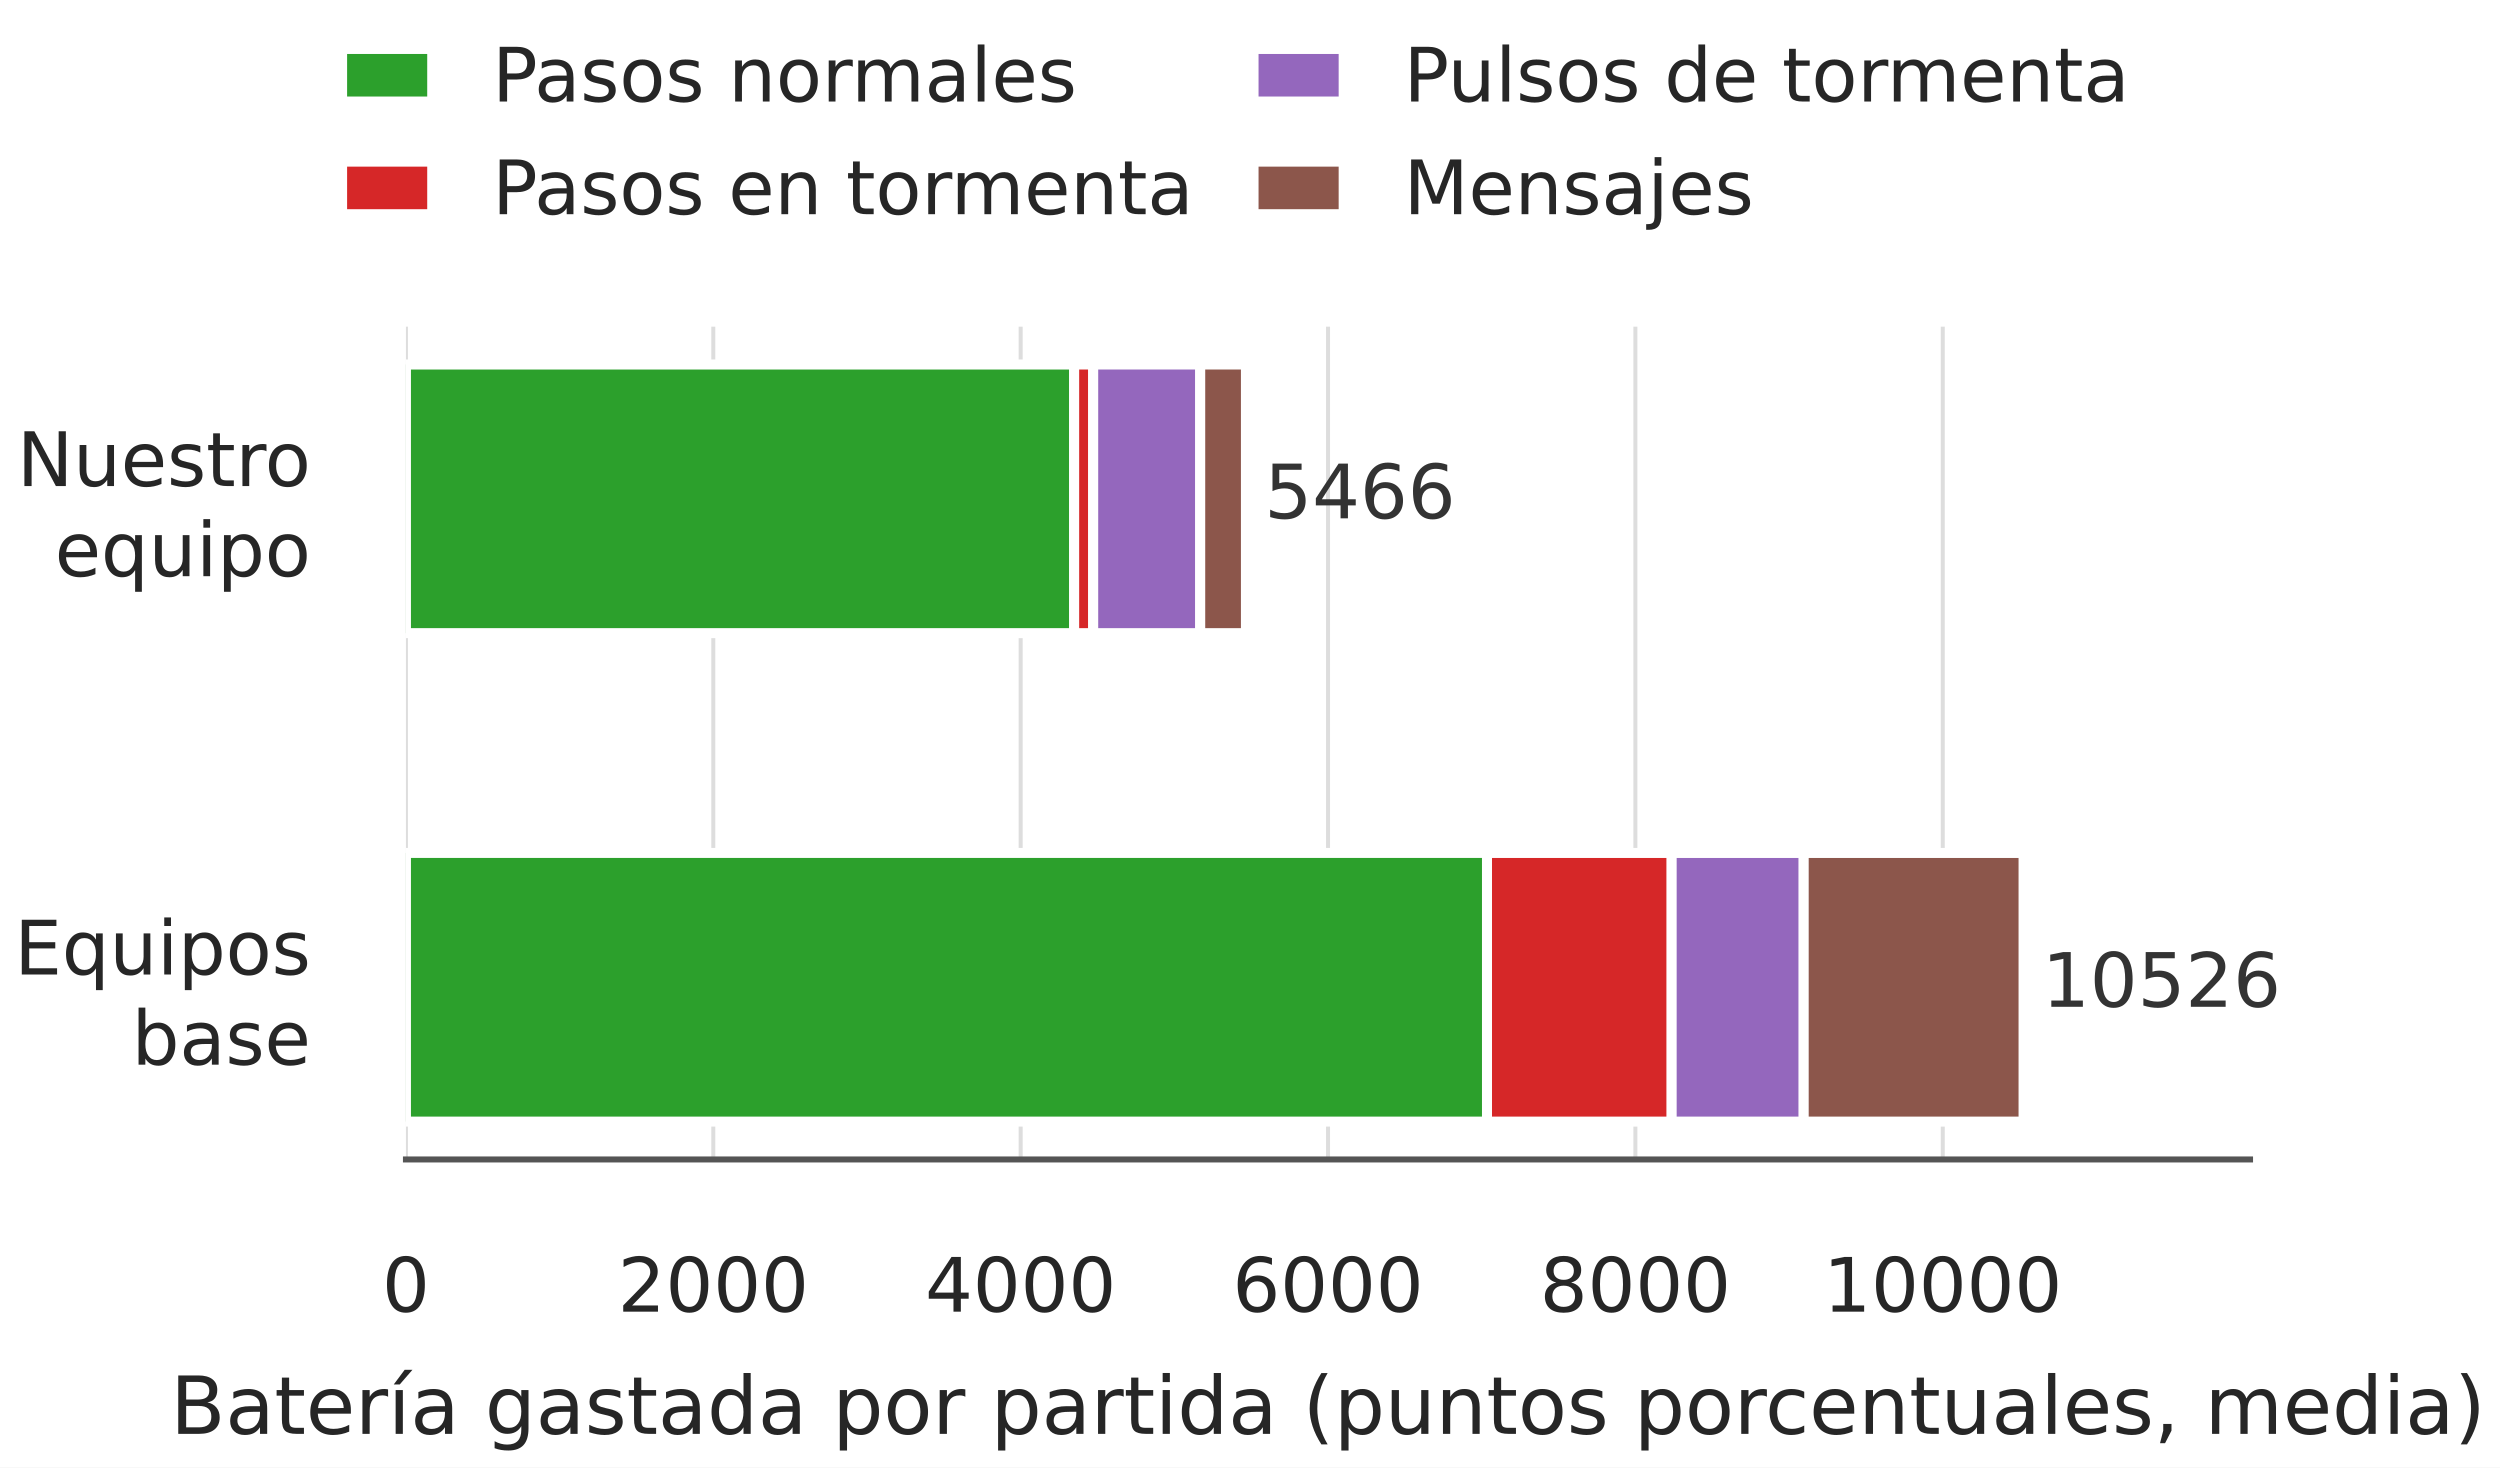
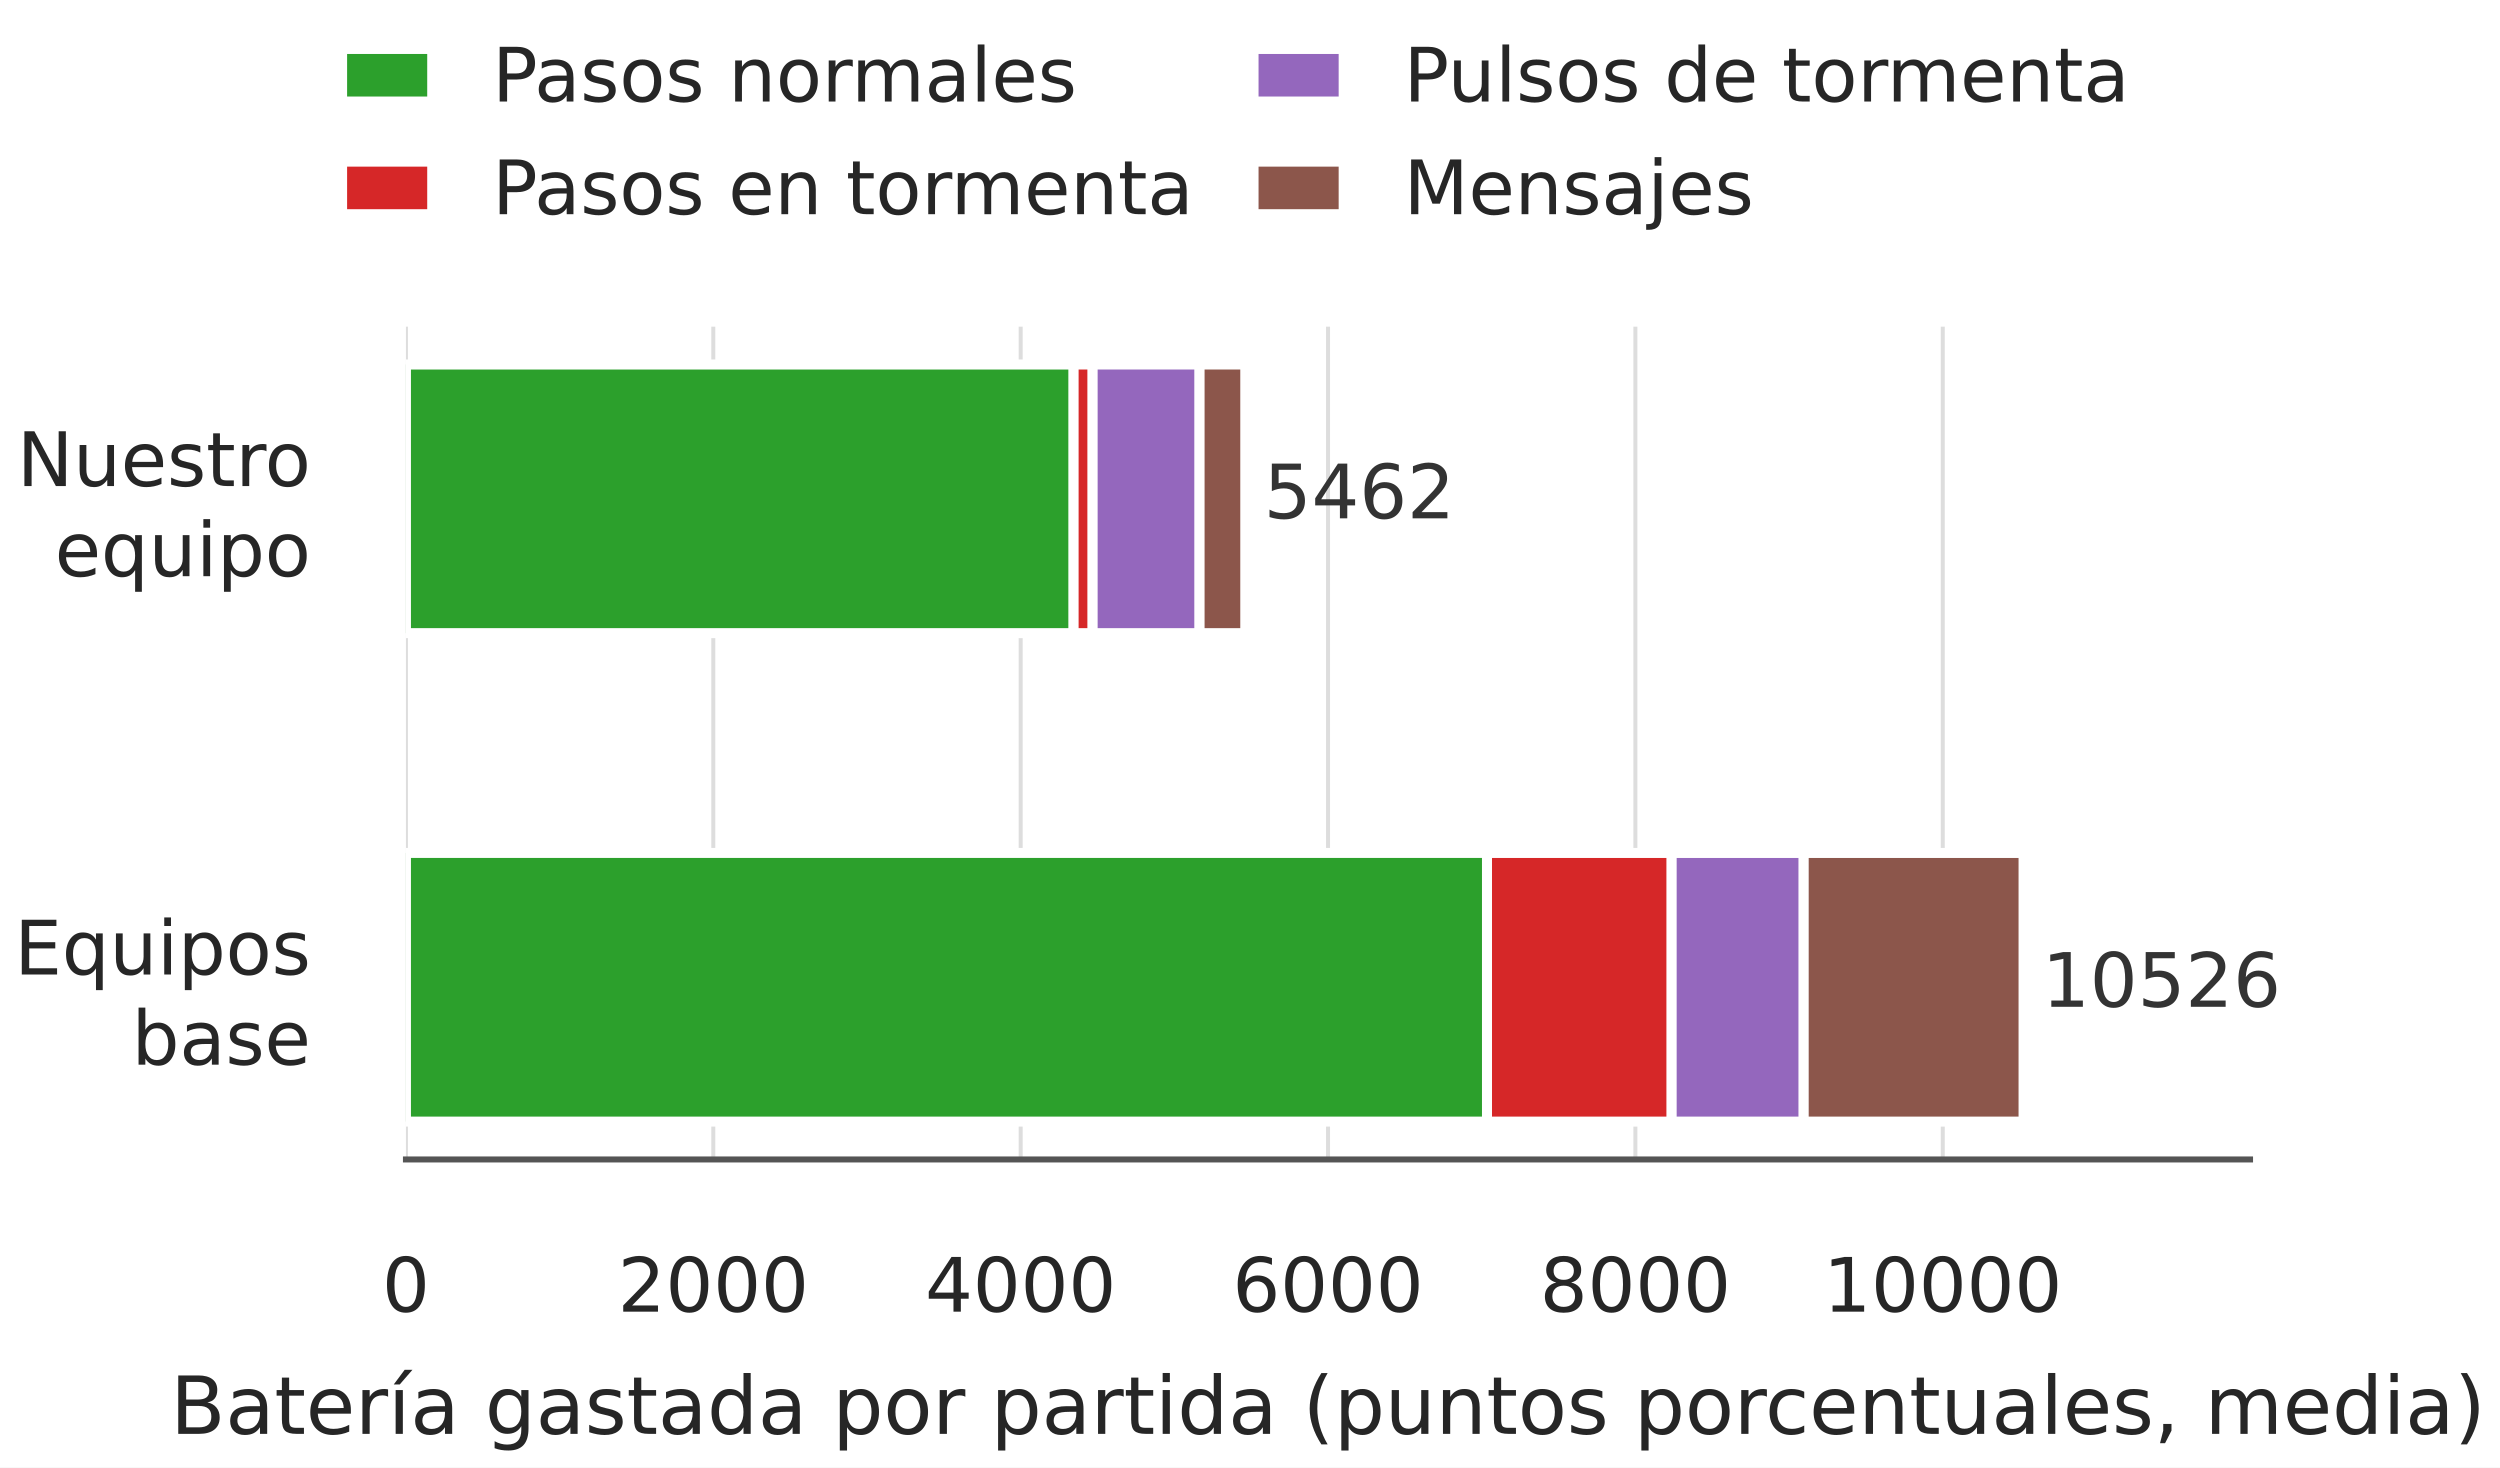
<svg xmlns="http://www.w3.org/2000/svg" xmlns:xlink="http://www.w3.org/1999/xlink" width="249.635pt" height="146.538pt" viewBox="0 0 249.635 146.538" version="1.1">
  <defs>
    <style type="text/css">*{stroke-linejoin: round; stroke-linecap: butt}</style>
  </defs>
  <g id="figure_1">
    <g id="patch_1">
      <path d="M 0 146.538  L 249.635 146.538  L 249.635 0  L 0 0  z " style="fill: #ffffff" />
    </g>
    <g id="axes_1">
      <g id="patch_2">
        <path d="M 40.535 115.777  L 224.675 115.777  L 224.675 32.617  L 40.535 32.617  z " style="fill: #ffffff" />
      </g>
      <g id="matplotlib.axis_1">
        <g id="xtick_1">
          <g id="line2d_1">
-             <path d="M 40.535 115.777  L 40.535 32.617  " clip-path="url(#p4a3c82c2b9)" style="fill: none; stroke: #dddddd; stroke-width: 0.4; stroke-linecap: round" />
+             <path d="M 40.535 115.777  L 40.535 32.617  " clip-path="url(#pefe62c1596)" style="fill: none; stroke: #dddddd; stroke-width: 0.4; stroke-linecap: round" />
          </g>
          <g id="text_1">
            <g style="fill: #262626" transform="translate(38.14859 130.9754) scale(0.075 -0.075)">
              <defs>
                <path id="DejaVuSans-13" d="M 2034 4250  Q 1547 4250 1301 3770  Q 1056 3291 1056 2328  Q 1056 1369 1301 889  Q 1547 409 2034 409  Q 2525 409 2770 889  Q 3016 1369 3016 2328  Q 3016 3291 2770 3770  Q 2525 4250 2034 4250  z M 2034 4750  Q 2819 4750 3233 4129  Q 3647 3509 3647 2328  Q 3647 1150 3233 529  Q 2819 -91 2034 -91  Q 1250 -91 836 529  Q 422 1150 422 2328  Q 422 3509 836 4129  Q 1250 4750 2034 4750  z " transform="scale(0.015625)" />
              </defs>
              <use xlink:href="#DejaVuSans-13" />
            </g>
          </g>
        </g>
        <g id="xtick_2">
          <g id="line2d_2">
-             <path d="M 71.226 115.777  L 71.226 32.617  " clip-path="url(#p4a3c82c2b9)" style="fill: none; stroke: #dddddd; stroke-width: 0.4; stroke-linecap: round" />
+             <path d="M 71.226 115.777  L 71.226 32.617  " clip-path="url(#pefe62c1596)" style="fill: none; stroke: #dddddd; stroke-width: 0.4; stroke-linecap: round" />
          </g>
          <g id="text_2">
-             <g style="fill: #262626" transform="translate(61.68223 130.9754) scale(0.075 -0.075)">
+             <g style="fill: #262626" transform="translate(61.68227 130.9754) scale(0.075 -0.075)">
              <defs>
                <path id="DejaVuSans-15" d="M 1228 531  L 3431 531  L 3431 0  L 469 0  L 469 531  Q 828 903 1448 1529  Q 2069 2156 2228 2338  Q 2531 2678 2651 2914  Q 2772 3150 2772 3378  Q 2772 3750 2511 3984  Q 2250 4219 1831 4219  Q 1534 4219 1204 4116  Q 875 4013 500 3803  L 500 4441  Q 881 4594 1212 4672  Q 1544 4750 1819 4750  Q 2544 4750 2975 4387  Q 3406 4025 3406 3419  Q 3406 3131 3298 2873  Q 3191 2616 2906 2266  Q 2828 2175 2409 1742  Q 1991 1309 1228 531  z " transform="scale(0.015625)" />
              </defs>
              <use xlink:href="#DejaVuSans-15" />
              <use xlink:href="#DejaVuSans-13" transform="translate(63.625 0)" />
              <use xlink:href="#DejaVuSans-13" transform="translate(127.25 0)" />
              <use xlink:href="#DejaVuSans-13" transform="translate(190.875 0)" />
            </g>
          </g>
        </g>
        <g id="xtick_3">
          <g id="line2d_3">
-             <path d="M 101.917 115.777  L 101.917 32.617  " clip-path="url(#p4a3c82c2b9)" style="fill: none; stroke: #dddddd; stroke-width: 0.4; stroke-linecap: round" />
+             <path d="M 101.918 115.777  L 101.918 32.617  " clip-path="url(#pefe62c1596)" style="fill: none; stroke: #dddddd; stroke-width: 0.4; stroke-linecap: round" />
          </g>
          <g id="text_3">
-             <g style="fill: #262626" transform="translate(92.37368 130.9754) scale(0.075 -0.075)">
+             <g style="fill: #262626" transform="translate(92.37376 130.9754) scale(0.075 -0.075)">
              <defs>
                <path id="DejaVuSans-17" d="M 2419 4116  L 825 1625  L 2419 1625  L 2419 4116  z M 2253 4666  L 3047 4666  L 3047 1625  L 3713 1625  L 3713 1100  L 3047 1100  L 3047 0  L 2419 0  L 2419 1100  L 313 1100  L 313 1709  L 2253 4666  z " transform="scale(0.015625)" />
              </defs>
              <use xlink:href="#DejaVuSans-17" />
              <use xlink:href="#DejaVuSans-13" transform="translate(63.625 0)" />
              <use xlink:href="#DejaVuSans-13" transform="translate(127.25 0)" />
              <use xlink:href="#DejaVuSans-13" transform="translate(190.875 0)" />
            </g>
          </g>
        </g>
        <g id="xtick_4">
          <g id="line2d_4">
-             <path d="M 132.609 115.777  L 132.609 32.617  " clip-path="url(#p4a3c82c2b9)" style="fill: none; stroke: #dddddd; stroke-width: 0.4; stroke-linecap: round" />
+             <path d="M 132.609 115.777  L 132.609 32.617  " clip-path="url(#pefe62c1596)" style="fill: none; stroke: #dddddd; stroke-width: 0.4; stroke-linecap: round" />
          </g>
          <g id="text_4">
-             <g style="fill: #262626" transform="translate(123.0651 130.9754) scale(0.075 -0.075)">
+             <g style="fill: #262626" transform="translate(123.0652 130.9754) scale(0.075 -0.075)">
              <defs>
                <path id="DejaVuSans-19" d="M 2113 2584  Q 1688 2584 1439 2293  Q 1191 2003 1191 1497  Q 1191 994 1439 701  Q 1688 409 2113 409  Q 2538 409 2786 701  Q 3034 994 3034 1497  Q 3034 2003 2786 2293  Q 2538 2584 2113 2584  z M 3366 4563  L 3366 3988  Q 3128 4100 2886 4159  Q 2644 4219 2406 4219  Q 1781 4219 1451 3797  Q 1122 3375 1075 2522  Q 1259 2794 1537 2939  Q 1816 3084 2150 3084  Q 2853 3084 3261 2657  Q 3669 2231 3669 1497  Q 3669 778 3244 343  Q 2819 -91 2113 -91  Q 1303 -91 875 529  Q 447 1150 447 2328  Q 447 3434 972 4092  Q 1497 4750 2381 4750  Q 2619 4750 2861 4703  Q 3103 4656 3366 4563  z " transform="scale(0.015625)" />
              </defs>
              <use xlink:href="#DejaVuSans-19" />
              <use xlink:href="#DejaVuSans-13" transform="translate(63.625 0)" />
              <use xlink:href="#DejaVuSans-13" transform="translate(127.25 0)" />
              <use xlink:href="#DejaVuSans-13" transform="translate(190.875 0)" />
            </g>
          </g>
        </g>
        <g id="xtick_5">
          <g id="line2d_5">
-             <path d="M 163.3 115.777  L 163.3 32.617  " clip-path="url(#p4a3c82c2b9)" style="fill: none; stroke: #dddddd; stroke-width: 0.4; stroke-linecap: round" />
+             <path d="M 163.3 115.777  L 163.3 32.617  " clip-path="url(#pefe62c1596)" style="fill: none; stroke: #dddddd; stroke-width: 0.4; stroke-linecap: round" />
          </g>
          <g id="text_5">
-             <g style="fill: #262626" transform="translate(153.7566 130.9754) scale(0.075 -0.075)">
+             <g style="fill: #262626" transform="translate(153.7567 130.9754) scale(0.075 -0.075)">
              <defs>
                <path id="DejaVuSans-1b" d="M 2034 2216  Q 1584 2216 1326 1975  Q 1069 1734 1069 1313  Q 1069 891 1326 650  Q 1584 409 2034 409  Q 2484 409 2743 651  Q 3003 894 3003 1313  Q 3003 1734 2745 1975  Q 2488 2216 2034 2216  z M 1403 2484  Q 997 2584 770 2862  Q 544 3141 544 3541  Q 544 4100 942 4425  Q 1341 4750 2034 4750  Q 2731 4750 3128 4425  Q 3525 4100 3525 3541  Q 3525 3141 3298 2862  Q 3072 2584 2669 2484  Q 3125 2378 3379 2068  Q 3634 1759 3634 1313  Q 3634 634 3220 271  Q 2806 -91 2034 -91  Q 1263 -91 848 271  Q 434 634 434 1313  Q 434 1759 690 2068  Q 947 2378 1403 2484  z M 1172 3481  Q 1172 3119 1398 2916  Q 1625 2713 2034 2713  Q 2441 2713 2670 2916  Q 2900 3119 2900 3481  Q 2900 3844 2670 4047  Q 2441 4250 2034 4250  Q 1625 4250 1398 4047  Q 1172 3844 1172 3481  z " transform="scale(0.015625)" />
              </defs>
              <use xlink:href="#DejaVuSans-1b" />
              <use xlink:href="#DejaVuSans-13" transform="translate(63.625 0)" />
              <use xlink:href="#DejaVuSans-13" transform="translate(127.25 0)" />
              <use xlink:href="#DejaVuSans-13" transform="translate(190.875 0)" />
            </g>
          </g>
        </g>
        <g id="xtick_6">
          <g id="line2d_6">
-             <path d="M 193.992 115.777  L 193.992 32.617  " clip-path="url(#p4a3c82c2b9)" style="fill: none; stroke: #dddddd; stroke-width: 0.4; stroke-linecap: round" />
+             <path d="M 193.992 115.777  L 193.992 32.617  " clip-path="url(#pefe62c1596)" style="fill: none; stroke: #dddddd; stroke-width: 0.4; stroke-linecap: round" />
          </g>
          <g id="text_6">
-             <g style="fill: #262626" transform="translate(182.0621 130.9754) scale(0.075 -0.075)">
+             <g style="fill: #262626" transform="translate(182.0623 130.9754) scale(0.075 -0.075)">
              <defs>
                <path id="DejaVuSans-14" d="M 794 531  L 1825 531  L 1825 4091  L 703 3866  L 703 4441  L 1819 4666  L 2450 4666  L 2450 531  L 3481 531  L 3481 0  L 794 0  L 794 531  z " transform="scale(0.015625)" />
              </defs>
              <use xlink:href="#DejaVuSans-14" />
              <use xlink:href="#DejaVuSans-13" transform="translate(63.625 0)" />
              <use xlink:href="#DejaVuSans-13" transform="translate(127.25 0)" />
              <use xlink:href="#DejaVuSans-13" transform="translate(190.875 0)" />
              <use xlink:href="#DejaVuSans-13" transform="translate(254.5 0)" />
            </g>
          </g>
        </g>
        <g id="text_7">
          <g style="fill: #262626" transform="translate(17.01453 143.176) scale(0.08 -0.08)">
            <defs>
              <path id="DejaVuSans-25" d="M 1259 2228  L 1259 519  L 2272 519  Q 2781 519 3026 730  Q 3272 941 3272 1375  Q 3272 1813 3026 2020  Q 2781 2228 2272 2228  L 1259 2228  z M 1259 4147  L 1259 2741  L 2194 2741  Q 2656 2741 2882 2914  Q 3109 3088 3109 3444  Q 3109 3797 2882 3972  Q 2656 4147 2194 4147  L 1259 4147  z M 628 4666  L 2241 4666  Q 2963 4666 3353 4366  Q 3744 4066 3744 3513  Q 3744 3084 3544 2831  Q 3344 2578 2956 2516  Q 3422 2416 3680 2098  Q 3938 1781 3938 1306  Q 3938 681 3513 340  Q 3088 0 2303 0  L 628 0  L 628 4666  z " transform="scale(0.015625)" />
              <path id="DejaVuSans-44" d="M 2194 1759  Q 1497 1759 1228 1600  Q 959 1441 959 1056  Q 959 750 1161 570  Q 1363 391 1709 391  Q 2188 391 2477 730  Q 2766 1069 2766 1631  L 2766 1759  L 2194 1759  z M 3341 1997  L 3341 0  L 2766 0  L 2766 531  Q 2569 213 2275 61  Q 1981 -91 1556 -91  Q 1019 -91 701 211  Q 384 513 384 1019  Q 384 1609 779 1909  Q 1175 2209 1959 2209  L 2766 2209  L 2766 2266  Q 2766 2663 2505 2880  Q 2244 3097 1772 3097  Q 1472 3097 1187 3025  Q 903 2953 641 2809  L 641 3341  Q 956 3463 1253 3523  Q 1550 3584 1831 3584  Q 2591 3584 2966 3190  Q 3341 2797 3341 1997  z " transform="scale(0.015625)" />
              <path id="DejaVuSans-57" d="M 1172 4494  L 1172 3500  L 2356 3500  L 2356 3053  L 1172 3053  L 1172 1153  Q 1172 725 1289 603  Q 1406 481 1766 481  L 2356 481  L 2356 0  L 1766 0  Q 1100 0 847 248  Q 594 497 594 1153  L 594 3053  L 172 3053  L 172 3500  L 594 3500  L 594 4494  L 1172 4494  z " transform="scale(0.015625)" />
              <path id="DejaVuSans-48" d="M 3597 1894  L 3597 1613  L 953 1613  Q 991 1019 1311 708  Q 1631 397 2203 397  Q 2534 397 2845 478  Q 3156 559 3463 722  L 3463 178  Q 3153 47 2828 -22  Q 2503 -91 2169 -91  Q 1331 -91 842 396  Q 353 884 353 1716  Q 353 2575 817 3079  Q 1281 3584 2069 3584  Q 2775 3584 3186 3129  Q 3597 2675 3597 1894  z M 3022 2063  Q 3016 2534 2758 2815  Q 2500 3097 2075 3097  Q 1594 3097 1305 2825  Q 1016 2553 972 2059  L 3022 2063  z " transform="scale(0.015625)" />
              <path id="DejaVuSans-55" d="M 2631 2963  Q 2534 3019 2420 3045  Q 2306 3072 2169 3072  Q 1681 3072 1420 2755  Q 1159 2438 1159 1844  L 1159 0  L 581 0  L 581 3500  L 1159 3500  L 1159 2956  Q 1341 3275 1631 3429  Q 1922 3584 2338 3584  Q 2397 3584 2469 3576  Q 2541 3569 2628 3553  L 2631 2963  z " transform="scale(0.015625)" />
              <path id="DejaVuSans-af" d="M 1325 5119  L 1947 5119  L 929 3944  L 450 3944  L 1325 5119  z M 603 3500  L 1178 3500  L 1178 0  L 603 0  L 603 3500  z M 891 3584  L 891 3584  z " transform="scale(0.015625)" />
              <path id="DejaVuSans-3" transform="scale(0.015625)" />
              <path id="DejaVuSans-4a" d="M 2906 1791  Q 2906 2416 2648 2759  Q 2391 3103 1925 3103  Q 1463 3103 1205 2759  Q 947 2416 947 1791  Q 947 1169 1205 825  Q 1463 481 1925 481  Q 2391 481 2648 825  Q 2906 1169 2906 1791  z M 3481 434  Q 3481 -459 3084 -895  Q 2688 -1331 1869 -1331  Q 1566 -1331 1297 -1286  Q 1028 -1241 775 -1147  L 775 -588  Q 1028 -725 1275 -790  Q 1522 -856 1778 -856  Q 2344 -856 2625 -561  Q 2906 -266 2906 331  L 2906 616  Q 2728 306 2450 153  Q 2172 0 1784 0  Q 1141 0 747 490  Q 353 981 353 1791  Q 353 2603 747 3093  Q 1141 3584 1784 3584  Q 2172 3584 2450 3431  Q 2728 3278 2906 2969  L 2906 3500  L 3481 3500  L 3481 434  z " transform="scale(0.015625)" />
              <path id="DejaVuSans-56" d="M 2834 3397  L 2834 2853  Q 2591 2978 2328 3040  Q 2066 3103 1784 3103  Q 1356 3103 1142 2972  Q 928 2841 928 2578  Q 928 2378 1081 2264  Q 1234 2150 1697 2047  L 1894 2003  Q 2506 1872 2764 1633  Q 3022 1394 3022 966  Q 3022 478 2636 193  Q 2250 -91 1575 -91  Q 1294 -91 989 -36  Q 684 19 347 128  L 347 722  Q 666 556 975 473  Q 1284 391 1588 391  Q 1994 391 2212 530  Q 2431 669 2431 922  Q 2431 1156 2273 1281  Q 2116 1406 1581 1522  L 1381 1569  Q 847 1681 609 1914  Q 372 2147 372 2553  Q 372 3047 722 3315  Q 1072 3584 1716 3584  Q 2034 3584 2315 3537  Q 2597 3491 2834 3397  z " transform="scale(0.015625)" />
              <path id="DejaVuSans-47" d="M 2906 2969  L 2906 4863  L 3481 4863  L 3481 0  L 2906 0  L 2906 525  Q 2725 213 2448 61  Q 2172 -91 1784 -91  Q 1150 -91 751 415  Q 353 922 353 1747  Q 353 2572 751 3078  Q 1150 3584 1784 3584  Q 2172 3584 2448 3432  Q 2725 3281 2906 2969  z M 947 1747  Q 947 1113 1208 752  Q 1469 391 1925 391  Q 2381 391 2643 752  Q 2906 1113 2906 1747  Q 2906 2381 2643 2742  Q 2381 3103 1925 3103  Q 1469 3103 1208 2742  Q 947 2381 947 1747  z " transform="scale(0.015625)" />
              <path id="DejaVuSans-53" d="M 1159 525  L 1159 -1331  L 581 -1331  L 581 3500  L 1159 3500  L 1159 2969  Q 1341 3281 1617 3432  Q 1894 3584 2278 3584  Q 2916 3584 3314 3078  Q 3713 2572 3713 1747  Q 3713 922 3314 415  Q 2916 -91 2278 -91  Q 1894 -91 1617 61  Q 1341 213 1159 525  z M 3116 1747  Q 3116 2381 2855 2742  Q 2594 3103 2138 3103  Q 1681 3103 1420 2742  Q 1159 2381 1159 1747  Q 1159 1113 1420 752  Q 1681 391 2138 391  Q 2594 391 2855 752  Q 3116 1113 3116 1747  z " transform="scale(0.015625)" />
              <path id="DejaVuSans-52" d="M 1959 3097  Q 1497 3097 1228 2736  Q 959 2375 959 1747  Q 959 1119 1226 758  Q 1494 397 1959 397  Q 2419 397 2687 759  Q 2956 1122 2956 1747  Q 2956 2369 2687 2733  Q 2419 3097 1959 3097  z M 1959 3584  Q 2709 3584 3137 3096  Q 3566 2609 3566 1747  Q 3566 888 3137 398  Q 2709 -91 1959 -91  Q 1206 -91 779 398  Q 353 888 353 1747  Q 353 2609 779 3096  Q 1206 3584 1959 3584  z " transform="scale(0.015625)" />
              <path id="DejaVuSans-4c" d="M 603 3500  L 1178 3500  L 1178 0  L 603 0  L 603 3500  z M 603 4863  L 1178 4863  L 1178 4134  L 603 4134  L 603 4863  z " transform="scale(0.015625)" />
              <path id="DejaVuSans-b" d="M 1984 4856  Q 1566 4138 1362 3434  Q 1159 2731 1159 2009  Q 1159 1288 1364 580  Q 1569 -128 1984 -844  L 1484 -844  Q 1016 -109 783 600  Q 550 1309 550 2009  Q 550 2706 781 3412  Q 1013 4119 1484 4856  L 1984 4856  z " transform="scale(0.015625)" />
              <path id="DejaVuSans-58" d="M 544 1381  L 544 3500  L 1119 3500  L 1119 1403  Q 1119 906 1312 657  Q 1506 409 1894 409  Q 2359 409 2629 706  Q 2900 1003 2900 1516  L 2900 3500  L 3475 3500  L 3475 0  L 2900 0  L 2900 538  Q 2691 219 2414 64  Q 2138 -91 1772 -91  Q 1169 -91 856 284  Q 544 659 544 1381  z M 1991 3584  L 1991 3584  z " transform="scale(0.015625)" />
              <path id="DejaVuSans-51" d="M 3513 2113  L 3513 0  L 2938 0  L 2938 2094  Q 2938 2591 2744 2837  Q 2550 3084 2163 3084  Q 1697 3084 1428 2787  Q 1159 2491 1159 1978  L 1159 0  L 581 0  L 581 3500  L 1159 3500  L 1159 2956  Q 1366 3272 1645 3428  Q 1925 3584 2291 3584  Q 2894 3584 3203 3211  Q 3513 2838 3513 2113  z " transform="scale(0.015625)" />
              <path id="DejaVuSans-46" d="M 3122 3366  L 3122 2828  Q 2878 2963 2633 3030  Q 2388 3097 2138 3097  Q 1578 3097 1268 2742  Q 959 2388 959 1747  Q 959 1106 1268 751  Q 1578 397 2138 397  Q 2388 397 2633 464  Q 2878 531 3122 666  L 3122 134  Q 2881 22 2623 -34  Q 2366 -91 2075 -91  Q 1284 -91 818 406  Q 353 903 353 1747  Q 353 2603 823 3093  Q 1294 3584 2113 3584  Q 2378 3584 2631 3529  Q 2884 3475 3122 3366  z " transform="scale(0.015625)" />
              <path id="DejaVuSans-4f" d="M 603 4863  L 1178 4863  L 1178 0  L 603 0  L 603 4863  z " transform="scale(0.015625)" />
              <path id="DejaVuSans-f" d="M 750 794  L 1409 794  L 1409 256  L 897 -744  L 494 -744  L 750 256  L 750 794  z " transform="scale(0.015625)" />
              <path id="DejaVuSans-50" d="M 3328 2828  Q 3544 3216 3844 3400  Q 4144 3584 4550 3584  Q 5097 3584 5394 3201  Q 5691 2819 5691 2113  L 5691 0  L 5113 0  L 5113 2094  Q 5113 2597 4934 2840  Q 4756 3084 4391 3084  Q 3944 3084 3684 2787  Q 3425 2491 3425 1978  L 3425 0  L 2847 0  L 2847 2094  Q 2847 2600 2669 2842  Q 2491 3084 2119 3084  Q 1678 3084 1418 2786  Q 1159 2488 1159 1978  L 1159 0  L 581 0  L 581 3500  L 1159 3500  L 1159 2956  Q 1356 3278 1631 3431  Q 1906 3584 2284 3584  Q 2666 3584 2933 3390  Q 3200 3197 3328 2828  z " transform="scale(0.015625)" />
              <path id="DejaVuSans-c" d="M 513 4856  L 1013 4856  Q 1481 4119 1714 3412  Q 1947 2706 1947 2009  Q 1947 1309 1714 600  Q 1481 -109 1013 -844  L 513 -844  Q 928 -128 1133 580  Q 1338 1288 1338 2009  Q 1338 2731 1133 3434  Q 928 4138 513 4856  z " transform="scale(0.015625)" />
            </defs>
            <use xlink:href="#DejaVuSans-25" />
            <use xlink:href="#DejaVuSans-44" transform="translate(68.60938 0)" />
            <use xlink:href="#DejaVuSans-57" transform="translate(129.8906 0)" />
            <use xlink:href="#DejaVuSans-48" transform="translate(169.0938 0)" />
            <use xlink:href="#DejaVuSans-55" transform="translate(230.625 0)" />
            <use xlink:href="#DejaVuSans-af" transform="translate(271.7344 0)" />
            <use xlink:href="#DejaVuSans-44" transform="translate(299.5156 0)" />
            <use xlink:href="#DejaVuSans-3" transform="translate(360.7969 0)" />
            <use xlink:href="#DejaVuSans-4a" transform="translate(392.5781 0)" />
            <use xlink:href="#DejaVuSans-44" transform="translate(456.0625 0)" />
            <use xlink:href="#DejaVuSans-56" transform="translate(517.3438 0)" />
            <use xlink:href="#DejaVuSans-57" transform="translate(569.4375 0)" />
            <use xlink:href="#DejaVuSans-44" transform="translate(608.6406 0)" />
            <use xlink:href="#DejaVuSans-47" transform="translate(669.9219 0)" />
            <use xlink:href="#DejaVuSans-44" transform="translate(733.4062 0)" />
            <use xlink:href="#DejaVuSans-3" transform="translate(794.6875 0)" />
            <use xlink:href="#DejaVuSans-53" transform="translate(826.4688 0)" />
            <use xlink:href="#DejaVuSans-52" transform="translate(889.9531 0)" />
            <use xlink:href="#DejaVuSans-55" transform="translate(951.1406 0)" />
            <use xlink:href="#DejaVuSans-3" transform="translate(992.25 0)" />
            <use xlink:href="#DejaVuSans-53" transform="translate(1024.031 0)" />
            <use xlink:href="#DejaVuSans-44" transform="translate(1087.516 0)" />
            <use xlink:href="#DejaVuSans-55" transform="translate(1148.797 0)" />
            <use xlink:href="#DejaVuSans-57" transform="translate(1189.906 0)" />
            <use xlink:href="#DejaVuSans-4c" transform="translate(1229.109 0)" />
            <use xlink:href="#DejaVuSans-47" transform="translate(1256.891 0)" />
            <use xlink:href="#DejaVuSans-44" transform="translate(1320.375 0)" />
            <use xlink:href="#DejaVuSans-3" transform="translate(1381.656 0)" />
            <use xlink:href="#DejaVuSans-b" transform="translate(1413.438 0)" />
            <use xlink:href="#DejaVuSans-53" transform="translate(1452.453 0)" />
            <use xlink:href="#DejaVuSans-58" transform="translate(1515.938 0)" />
            <use xlink:href="#DejaVuSans-51" transform="translate(1579.312 0)" />
            <use xlink:href="#DejaVuSans-57" transform="translate(1642.688 0)" />
            <use xlink:href="#DejaVuSans-52" transform="translate(1681.891 0)" />
            <use xlink:href="#DejaVuSans-56" transform="translate(1743.078 0)" />
            <use xlink:href="#DejaVuSans-3" transform="translate(1795.172 0)" />
            <use xlink:href="#DejaVuSans-53" transform="translate(1826.953 0)" />
            <use xlink:href="#DejaVuSans-52" transform="translate(1890.438 0)" />
            <use xlink:href="#DejaVuSans-55" transform="translate(1951.625 0)" />
            <use xlink:href="#DejaVuSans-46" transform="translate(1990.531 0)" />
            <use xlink:href="#DejaVuSans-48" transform="translate(2045.516 0)" />
            <use xlink:href="#DejaVuSans-51" transform="translate(2107.047 0)" />
            <use xlink:href="#DejaVuSans-57" transform="translate(2170.422 0)" />
            <use xlink:href="#DejaVuSans-58" transform="translate(2209.625 0)" />
            <use xlink:href="#DejaVuSans-44" transform="translate(2273 0)" />
            <use xlink:href="#DejaVuSans-4f" transform="translate(2334.281 0)" />
            <use xlink:href="#DejaVuSans-48" transform="translate(2362.062 0)" />
            <use xlink:href="#DejaVuSans-56" transform="translate(2423.594 0)" />
            <use xlink:href="#DejaVuSans-f" transform="translate(2475.688 0)" />
            <use xlink:href="#DejaVuSans-3" transform="translate(2507.469 0)" />
            <use xlink:href="#DejaVuSans-50" transform="translate(2539.25 0)" />
            <use xlink:href="#DejaVuSans-48" transform="translate(2636.656 0)" />
            <use xlink:href="#DejaVuSans-47" transform="translate(2698.188 0)" />
            <use xlink:href="#DejaVuSans-4c" transform="translate(2761.672 0)" />
            <use xlink:href="#DejaVuSans-44" transform="translate(2789.453 0)" />
            <use xlink:href="#DejaVuSans-c" transform="translate(2850.734 0)" />
          </g>
        </g>
      </g>
      <g id="matplotlib.axis_2">
        <g id="ytick_1">
          <g id="text_8">
            <g style="fill: #262626" transform="translate(1.701328 48.53357) scale(0.075 -0.075)">
              <defs>
                <path id="DejaVuSans-31" d="M 628 4666  L 1478 4666  L 3547 763  L 3547 4666  L 4159 4666  L 4159 0  L 3309 0  L 1241 3903  L 1241 0  L 628 0  L 628 4666  z " transform="scale(0.015625)" />
              </defs>
              <use xlink:href="#DejaVuSans-31" />
              <use xlink:href="#DejaVuSans-58" transform="translate(74.8125 0)" />
              <use xlink:href="#DejaVuSans-48" transform="translate(138.1875 0)" />
              <use xlink:href="#DejaVuSans-56" transform="translate(199.7188 0)" />
              <use xlink:href="#DejaVuSans-57" transform="translate(251.8125 0)" />
              <use xlink:href="#DejaVuSans-55" transform="translate(291.0156 0)" />
              <use xlink:href="#DejaVuSans-52" transform="translate(329.9219 0)" />
            </g>
            <g style="fill: #262626" transform="translate(5.47125 57.53562) scale(0.075 -0.075)">
              <defs>
                <path id="DejaVuSans-54" d="M 947 1747  Q 947 1113 1208 752  Q 1469 391 1925 391  Q 2381 391 2643 752  Q 2906 1113 2906 1747  Q 2906 2381 2643 2742  Q 2381 3103 1925 3103  Q 1469 3103 1208 2742  Q 947 2381 947 1747  z M 2906 525  Q 2725 213 2448 61  Q 2172 -91 1784 -91  Q 1150 -91 751 415  Q 353 922 353 1747  Q 353 2572 751 3078  Q 1150 3584 1784 3584  Q 2172 3584 2448 3432  Q 2725 3281 2906 2969  L 2906 3500  L 3481 3500  L 3481 -1331  L 2906 -1331  L 2906 525  z " transform="scale(0.015625)" />
              </defs>
              <use xlink:href="#DejaVuSans-48" />
              <use xlink:href="#DejaVuSans-54" transform="translate(61.53125 0)" />
              <use xlink:href="#DejaVuSans-58" transform="translate(125.0156 0)" />
              <use xlink:href="#DejaVuSans-4c" transform="translate(188.3906 0)" />
              <use xlink:href="#DejaVuSans-53" transform="translate(216.1719 0)" />
              <use xlink:href="#DejaVuSans-52" transform="translate(279.6562 0)" />
            </g>
          </g>
        </g>
        <g id="ytick_2">
          <g id="text_9">
            <g style="fill: #262626" transform="translate(1.44 97.30805) scale(0.075 -0.075)">
              <defs>
                <path id="DejaVuSans-28" d="M 628 4666  L 3578 4666  L 3578 4134  L 1259 4134  L 1259 2753  L 3481 2753  L 3481 2222  L 1259 2222  L 1259 531  L 3634 531  L 3634 0  L 628 0  L 628 4666  z " transform="scale(0.015625)" />
              </defs>
              <use xlink:href="#DejaVuSans-28" />
              <use xlink:href="#DejaVuSans-54" transform="translate(63.1875 0)" />
              <use xlink:href="#DejaVuSans-58" transform="translate(126.6719 0)" />
              <use xlink:href="#DejaVuSans-4c" transform="translate(190.0469 0)" />
              <use xlink:href="#DejaVuSans-53" transform="translate(217.8281 0)" />
              <use xlink:href="#DejaVuSans-52" transform="translate(281.3125 0)" />
              <use xlink:href="#DejaVuSans-56" transform="translate(342.5 0)" />
            </g>
            <g style="fill: #262626" transform="translate(13.15523 106.3101) scale(0.075 -0.075)">
              <defs>
                <path id="DejaVuSans-45" d="M 3116 1747  Q 3116 2381 2855 2742  Q 2594 3103 2138 3103  Q 1681 3103 1420 2742  Q 1159 2381 1159 1747  Q 1159 1113 1420 752  Q 1681 391 2138 391  Q 2594 391 2855 752  Q 3116 1113 3116 1747  z M 1159 2969  Q 1341 3281 1617 3432  Q 1894 3584 2278 3584  Q 2916 3584 3314 3078  Q 3713 2572 3713 1747  Q 3713 922 3314 415  Q 2916 -91 2278 -91  Q 1894 -91 1617 61  Q 1341 213 1159 525  L 1159 0  L 581 0  L 581 4863  L 1159 4863  L 1159 2969  z " transform="scale(0.015625)" />
              </defs>
              <use xlink:href="#DejaVuSans-45" />
              <use xlink:href="#DejaVuSans-44" transform="translate(63.48438 0)" />
              <use xlink:href="#DejaVuSans-56" transform="translate(124.7656 0)" />
              <use xlink:href="#DejaVuSans-48" transform="translate(176.8594 0)" />
            </g>
          </g>
        </g>
      </g>
      <g id="patch_3">
-         <path d="M 40.535 36.397  L 107.258 36.397  L 107.258 63.223  L 40.535 63.223  z " clip-path="url(#p4a3c82c2b9)" style="fill: #2ca02c; stroke: #ffffff; stroke-linejoin: miter" />
+         <path d="M 40.535 36.397  L 107.203 36.397  L 107.203 63.223  L 40.535 63.223  z " clip-path="url(#pefe62c1596)" style="fill: #2ca02c; stroke: #ffffff; stroke-linejoin: miter" />
      </g>
      <g id="patch_4">
-         <path d="M 107.258 36.397  L 109.16 36.397  L 109.16 63.223  L 107.258 63.223  z " clip-path="url(#p4a3c82c2b9)" style="fill: #d62728; stroke: #ffffff; stroke-linejoin: miter" />
+         <path d="M 107.203 36.397  L 109.103 36.397  L 109.103 63.223  L 107.203 63.223  z " clip-path="url(#pefe62c1596)" style="fill: #d62728; stroke: #ffffff; stroke-linejoin: miter" />
      </g>
      <g id="patch_5">
-         <path d="M 109.16 36.397  L 119.846 36.397  L 119.846 63.223  L 109.16 63.223  z " clip-path="url(#p4a3c82c2b9)" style="fill: #9467bd; stroke: #ffffff; stroke-linejoin: miter" />
+         <path d="M 109.103 36.397  L 119.781 36.397  L 119.781 63.223  L 109.103 63.223  z " clip-path="url(#pefe62c1596)" style="fill: #9467bd; stroke: #ffffff; stroke-linejoin: miter" />
      </g>
      <g id="patch_6">
-         <path d="M 119.846 36.397  L 124.412 36.397  L 124.412 63.223  L 119.846 63.223  z " clip-path="url(#p4a3c82c2b9)" style="fill: #8c564b; stroke: #ffffff; stroke-linejoin: miter" />
+         <path d="M 119.781 36.397  L 124.347 36.397  L 124.347 63.223  L 119.781 63.223  z " clip-path="url(#pefe62c1596)" style="fill: #8c564b; stroke: #ffffff; stroke-linejoin: miter" />
      </g>
      <g id="patch_7">
-         <path d="M 40.535 85.171  L 148.482 85.171  L 148.482 111.997  L 40.535 111.997  z " clip-path="url(#p4a3c82c2b9)" style="fill: #2ca02c; stroke: #ffffff; stroke-linejoin: miter" />
+         <path d="M 40.535 85.171  L 148.482 85.171  L 148.482 111.997  L 40.535 111.997  z " clip-path="url(#pefe62c1596)" style="fill: #2ca02c; stroke: #ffffff; stroke-linejoin: miter" />
      </g>
      <g id="patch_8">
-         <path d="M 148.482 85.171  L 166.921 85.171  L 166.921 111.997  L 148.482 111.997  z " clip-path="url(#p4a3c82c2b9)" style="fill: #d62728; stroke: #ffffff; stroke-linejoin: miter" />
+         <path d="M 148.482 85.171  L 166.921 85.171  L 166.921 111.997  L 148.482 111.997  z " clip-path="url(#pefe62c1596)" style="fill: #d62728; stroke: #ffffff; stroke-linejoin: miter" />
      </g>
      <g id="patch_9">
-         <path d="M 166.921 85.171  L 180.105 85.171  L 180.105 111.997  L 166.921 111.997  z " clip-path="url(#p4a3c82c2b9)" style="fill: #9467bd; stroke: #ffffff; stroke-linejoin: miter" />
+         <path d="M 166.921 85.171  L 180.105 85.171  L 180.105 111.997  L 166.921 111.997  z " clip-path="url(#pefe62c1596)" style="fill: #9467bd; stroke: #ffffff; stroke-linejoin: miter" />
      </g>
      <g id="patch_10">
-         <path d="M 180.105 85.171  L 202.061 85.171  L 202.061 111.997  L 180.105 111.997  z " clip-path="url(#p4a3c82c2b9)" style="fill: #8c564b; stroke: #ffffff; stroke-linejoin: miter" />
+         <path d="M 180.105 85.171  L 202.061 85.171  L 202.061 111.997  L 180.105 111.997  z " clip-path="url(#pefe62c1596)" style="fill: #8c564b; stroke: #ffffff; stroke-linejoin: miter" />
      </g>
      <g id="patch_11">
        <path d="M 40.535 115.777  L 224.675 115.777  " style="fill: none; stroke: #555555; stroke-width: 0.6; stroke-linejoin: miter; stroke-linecap: square" />
      </g>
      <g id="text_10">
-         <g style="fill: #333333" transform="translate(126.2538 51.75834) scale(0.075 -0.075)">
+         <g style="fill: #333333" transform="translate(126.1887 51.75834) scale(0.075 -0.075)">
          <defs>
            <path id="DejaVuSans-18" d="M 691 4666  L 3169 4666  L 3169 4134  L 1269 4134  L 1269 2991  Q 1406 3038 1543 3061  Q 1681 3084 1819 3084  Q 2600 3084 3056 2656  Q 3513 2228 3513 1497  Q 3513 744 3044 326  Q 2575 -91 1722 -91  Q 1428 -91 1123 -41  Q 819 9 494 109  L 494 744  Q 775 591 1075 516  Q 1375 441 1709 441  Q 2250 441 2565 725  Q 2881 1009 2881 1497  Q 2881 1984 2565 2268  Q 2250 2553 1709 2553  Q 1456 2553 1204 2497  Q 953 2441 691 2322  L 691 4666  z " transform="scale(0.015625)" />
          </defs>
          <use xlink:href="#DejaVuSans-18" />
          <use xlink:href="#DejaVuSans-17" transform="translate(63.625 0)" />
          <use xlink:href="#DejaVuSans-19" transform="translate(127.25 0)" />
-           <use xlink:href="#DejaVuSans-19" transform="translate(190.875 0)" />
+           <use xlink:href="#DejaVuSans-15" transform="translate(190.875 0)" />
        </g>
      </g>
      <g id="text_11">
        <g style="fill: #333333" transform="translate(203.9023 100.5325) scale(0.075 -0.075)">
          <use xlink:href="#DejaVuSans-14" />
          <use xlink:href="#DejaVuSans-13" transform="translate(63.625 0)" />
          <use xlink:href="#DejaVuSans-18" transform="translate(127.25 0)" />
          <use xlink:href="#DejaVuSans-15" transform="translate(190.875 0)" />
          <use xlink:href="#DejaVuSans-19" transform="translate(254.5 0)" />
        </g>
      </g>
      <g id="legend_1">
        <g id="patch_12">
          <path d="M 34.159 10.139  L 43.159 10.139  L 43.159 4.889  L 34.159 4.889  z " style="fill: #2ca02c; stroke: #ffffff; stroke-linejoin: miter" />
        </g>
        <g id="text_12">
          <g style="fill: #262626" transform="translate(49.15925 10.13883) scale(0.075 -0.075)">
            <defs>
              <path id="DejaVuSans-33" d="M 1259 4147  L 1259 2394  L 2053 2394  Q 2494 2394 2734 2622  Q 2975 2850 2975 3272  Q 2975 3691 2734 3919  Q 2494 4147 2053 4147  L 1259 4147  z M 628 4666  L 2053 4666  Q 2838 4666 3239 4311  Q 3641 3956 3641 3272  Q 3641 2581 3239 2228  Q 2838 1875 2053 1875  L 1259 1875  L 1259 0  L 628 0  L 628 4666  z " transform="scale(0.015625)" />
            </defs>
            <use xlink:href="#DejaVuSans-33" />
            <use xlink:href="#DejaVuSans-44" transform="translate(55.8125 0)" />
            <use xlink:href="#DejaVuSans-56" transform="translate(117.0938 0)" />
            <use xlink:href="#DejaVuSans-52" transform="translate(169.1875 0)" />
            <use xlink:href="#DejaVuSans-56" transform="translate(230.375 0)" />
            <use xlink:href="#DejaVuSans-3" transform="translate(282.4688 0)" />
            <use xlink:href="#DejaVuSans-51" transform="translate(314.25 0)" />
            <use xlink:href="#DejaVuSans-52" transform="translate(377.625 0)" />
            <use xlink:href="#DejaVuSans-55" transform="translate(438.8125 0)" />
            <use xlink:href="#DejaVuSans-50" transform="translate(478.1719 0)" />
            <use xlink:href="#DejaVuSans-44" transform="translate(575.5781 0)" />
            <use xlink:href="#DejaVuSans-4f" transform="translate(636.8594 0)" />
            <use xlink:href="#DejaVuSans-48" transform="translate(664.6406 0)" />
            <use xlink:href="#DejaVuSans-56" transform="translate(726.1719 0)" />
          </g>
        </g>
        <g id="patch_13">
          <path d="M 34.159 21.389  L 43.159 21.389  L 43.159 16.139  L 34.159 16.139  z " style="fill: #d62728; stroke: #ffffff; stroke-linejoin: miter" />
        </g>
        <g id="text_13">
          <g style="fill: #262626" transform="translate(49.15925 21.38941) scale(0.075 -0.075)">
            <use xlink:href="#DejaVuSans-33" />
            <use xlink:href="#DejaVuSans-44" transform="translate(55.8125 0)" />
            <use xlink:href="#DejaVuSans-56" transform="translate(117.0938 0)" />
            <use xlink:href="#DejaVuSans-52" transform="translate(169.1875 0)" />
            <use xlink:href="#DejaVuSans-56" transform="translate(230.375 0)" />
            <use xlink:href="#DejaVuSans-3" transform="translate(282.4688 0)" />
            <use xlink:href="#DejaVuSans-48" transform="translate(314.25 0)" />
            <use xlink:href="#DejaVuSans-51" transform="translate(375.7812 0)" />
            <use xlink:href="#DejaVuSans-3" transform="translate(439.1562 0)" />
            <use xlink:href="#DejaVuSans-57" transform="translate(470.9375 0)" />
            <use xlink:href="#DejaVuSans-52" transform="translate(510.1406 0)" />
            <use xlink:href="#DejaVuSans-55" transform="translate(571.3281 0)" />
            <use xlink:href="#DejaVuSans-50" transform="translate(610.6875 0)" />
            <use xlink:href="#DejaVuSans-48" transform="translate(708.0938 0)" />
            <use xlink:href="#DejaVuSans-51" transform="translate(769.625 0)" />
            <use xlink:href="#DejaVuSans-57" transform="translate(833 0)" />
            <use xlink:href="#DejaVuSans-44" transform="translate(872.2031 0)" />
          </g>
        </g>
        <g id="patch_14">
          <path d="M 125.171 10.139  L 134.171 10.139  L 134.171 4.889  L 125.171 4.889  z " style="fill: #9467bd; stroke: #ffffff; stroke-linejoin: miter" />
        </g>
        <g id="text_14">
          <g style="fill: #262626" transform="translate(140.1706 10.13883) scale(0.075 -0.075)">
            <use xlink:href="#DejaVuSans-33" />
            <use xlink:href="#DejaVuSans-58" transform="translate(58.54688 0)" />
            <use xlink:href="#DejaVuSans-4f" transform="translate(121.9219 0)" />
            <use xlink:href="#DejaVuSans-56" transform="translate(149.7031 0)" />
            <use xlink:href="#DejaVuSans-52" transform="translate(201.7969 0)" />
            <use xlink:href="#DejaVuSans-56" transform="translate(262.9844 0)" />
            <use xlink:href="#DejaVuSans-3" transform="translate(315.0781 0)" />
            <use xlink:href="#DejaVuSans-47" transform="translate(346.8594 0)" />
            <use xlink:href="#DejaVuSans-48" transform="translate(410.3438 0)" />
            <use xlink:href="#DejaVuSans-3" transform="translate(471.875 0)" />
            <use xlink:href="#DejaVuSans-57" transform="translate(503.6562 0)" />
            <use xlink:href="#DejaVuSans-52" transform="translate(542.8594 0)" />
            <use xlink:href="#DejaVuSans-55" transform="translate(604.0469 0)" />
            <use xlink:href="#DejaVuSans-50" transform="translate(643.4062 0)" />
            <use xlink:href="#DejaVuSans-48" transform="translate(740.8125 0)" />
            <use xlink:href="#DejaVuSans-51" transform="translate(802.3438 0)" />
            <use xlink:href="#DejaVuSans-57" transform="translate(865.7188 0)" />
            <use xlink:href="#DejaVuSans-44" transform="translate(904.9219 0)" />
          </g>
        </g>
        <g id="patch_15">
          <path d="M 125.171 21.389  L 134.171 21.389  L 134.171 16.139  L 125.171 16.139  z " style="fill: #8c564b; stroke: #ffffff; stroke-linejoin: miter" />
        </g>
        <g id="text_15">
          <g style="fill: #262626" transform="translate(140.1706 21.38941) scale(0.075 -0.075)">
            <defs>
              <path id="DejaVuSans-30" d="M 628 4666  L 1569 4666  L 2759 1491  L 3956 4666  L 4897 4666  L 4897 0  L 4281 0  L 4281 4097  L 3078 897  L 2444 897  L 1241 4097  L 1241 0  L 628 0  L 628 4666  z " transform="scale(0.015625)" />
              <path id="DejaVuSans-4d" d="M 603 3500  L 1178 3500  L 1178 -63  Q 1178 -731 923 -1031  Q 669 -1331 103 -1331  L -116 -1331  L -116 -844  L 38 -844  Q 366 -844 484 -692  Q 603 -541 603 -63  L 603 3500  z M 603 4863  L 1178 4863  L 1178 4134  L 603 4134  L 603 4863  z " transform="scale(0.015625)" />
            </defs>
            <use xlink:href="#DejaVuSans-30" />
            <use xlink:href="#DejaVuSans-48" transform="translate(86.28125 0)" />
            <use xlink:href="#DejaVuSans-51" transform="translate(147.8125 0)" />
            <use xlink:href="#DejaVuSans-56" transform="translate(211.1875 0)" />
            <use xlink:href="#DejaVuSans-44" transform="translate(263.2812 0)" />
            <use xlink:href="#DejaVuSans-4d" transform="translate(324.5625 0)" />
            <use xlink:href="#DejaVuSans-48" transform="translate(352.3438 0)" />
            <use xlink:href="#DejaVuSans-56" transform="translate(413.875 0)" />
          </g>
        </g>
      </g>
    </g>
  </g>
  <defs>
-     <clipPath id="p4a3c82c2b9">
+     <clipPath id="pefe62c1596">
      <rect x="40.535" y="32.617" width="184.14" height="83.16" />
    </clipPath>
  </defs>
</svg>
